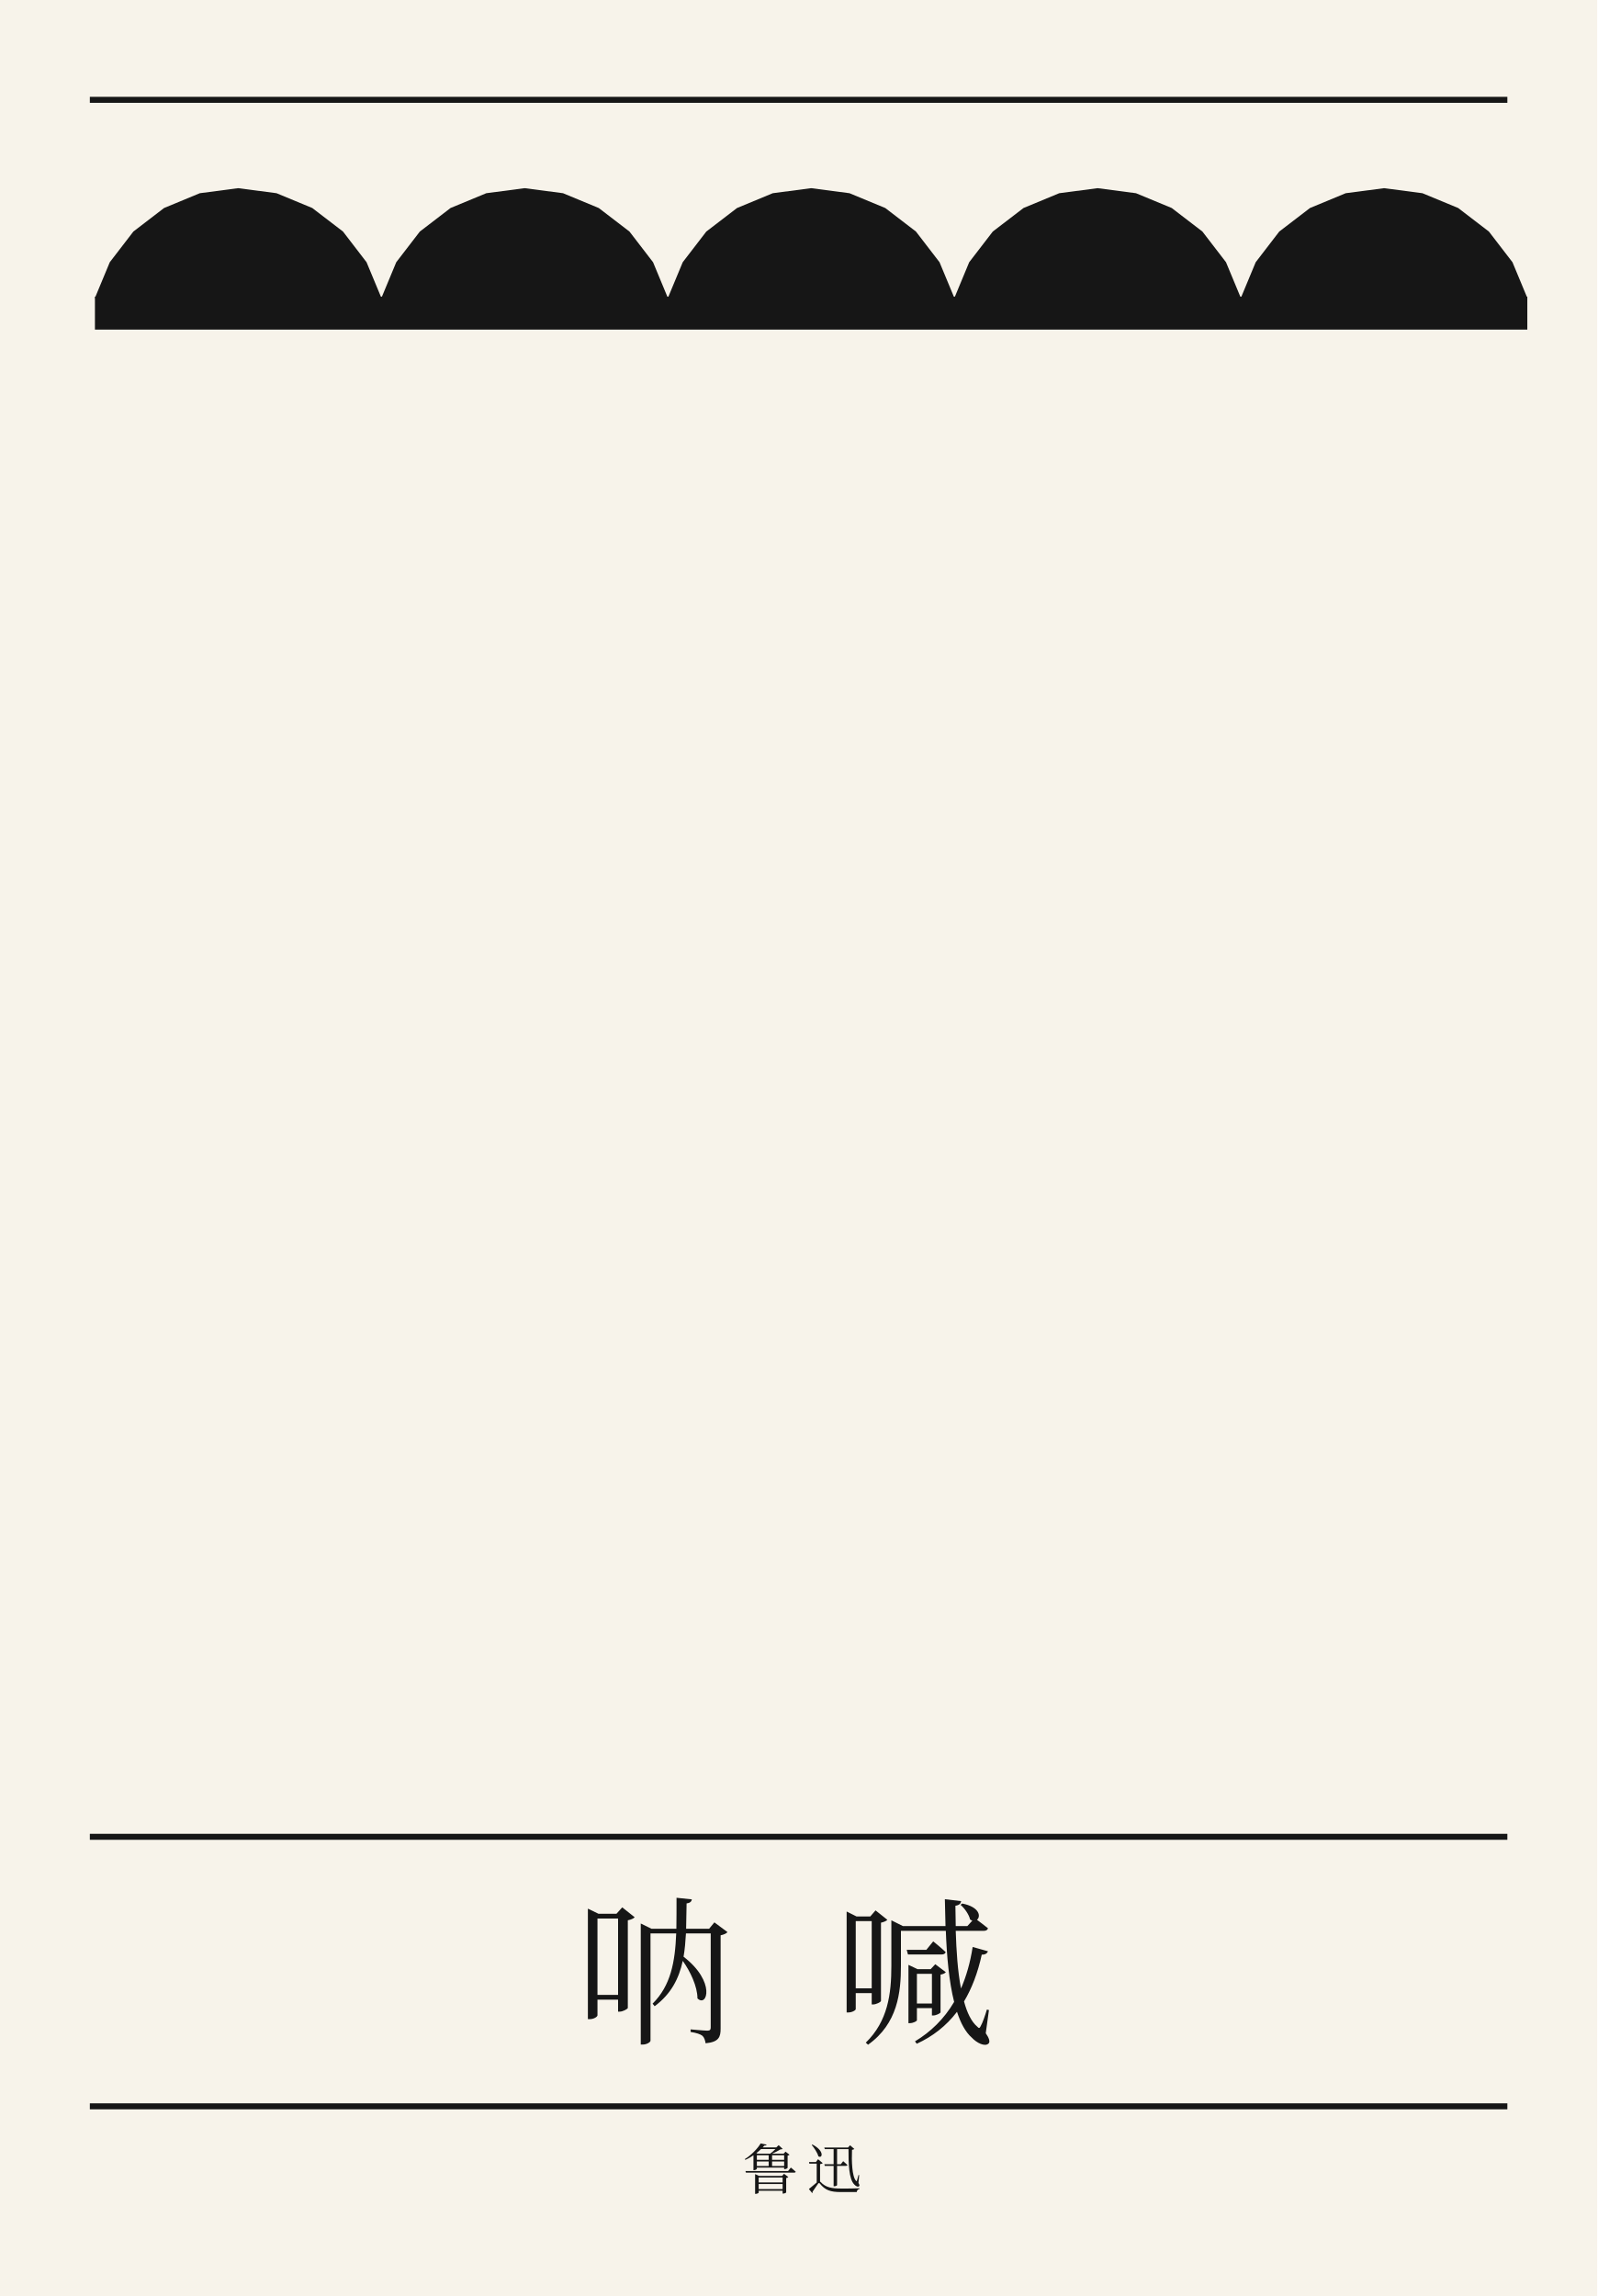
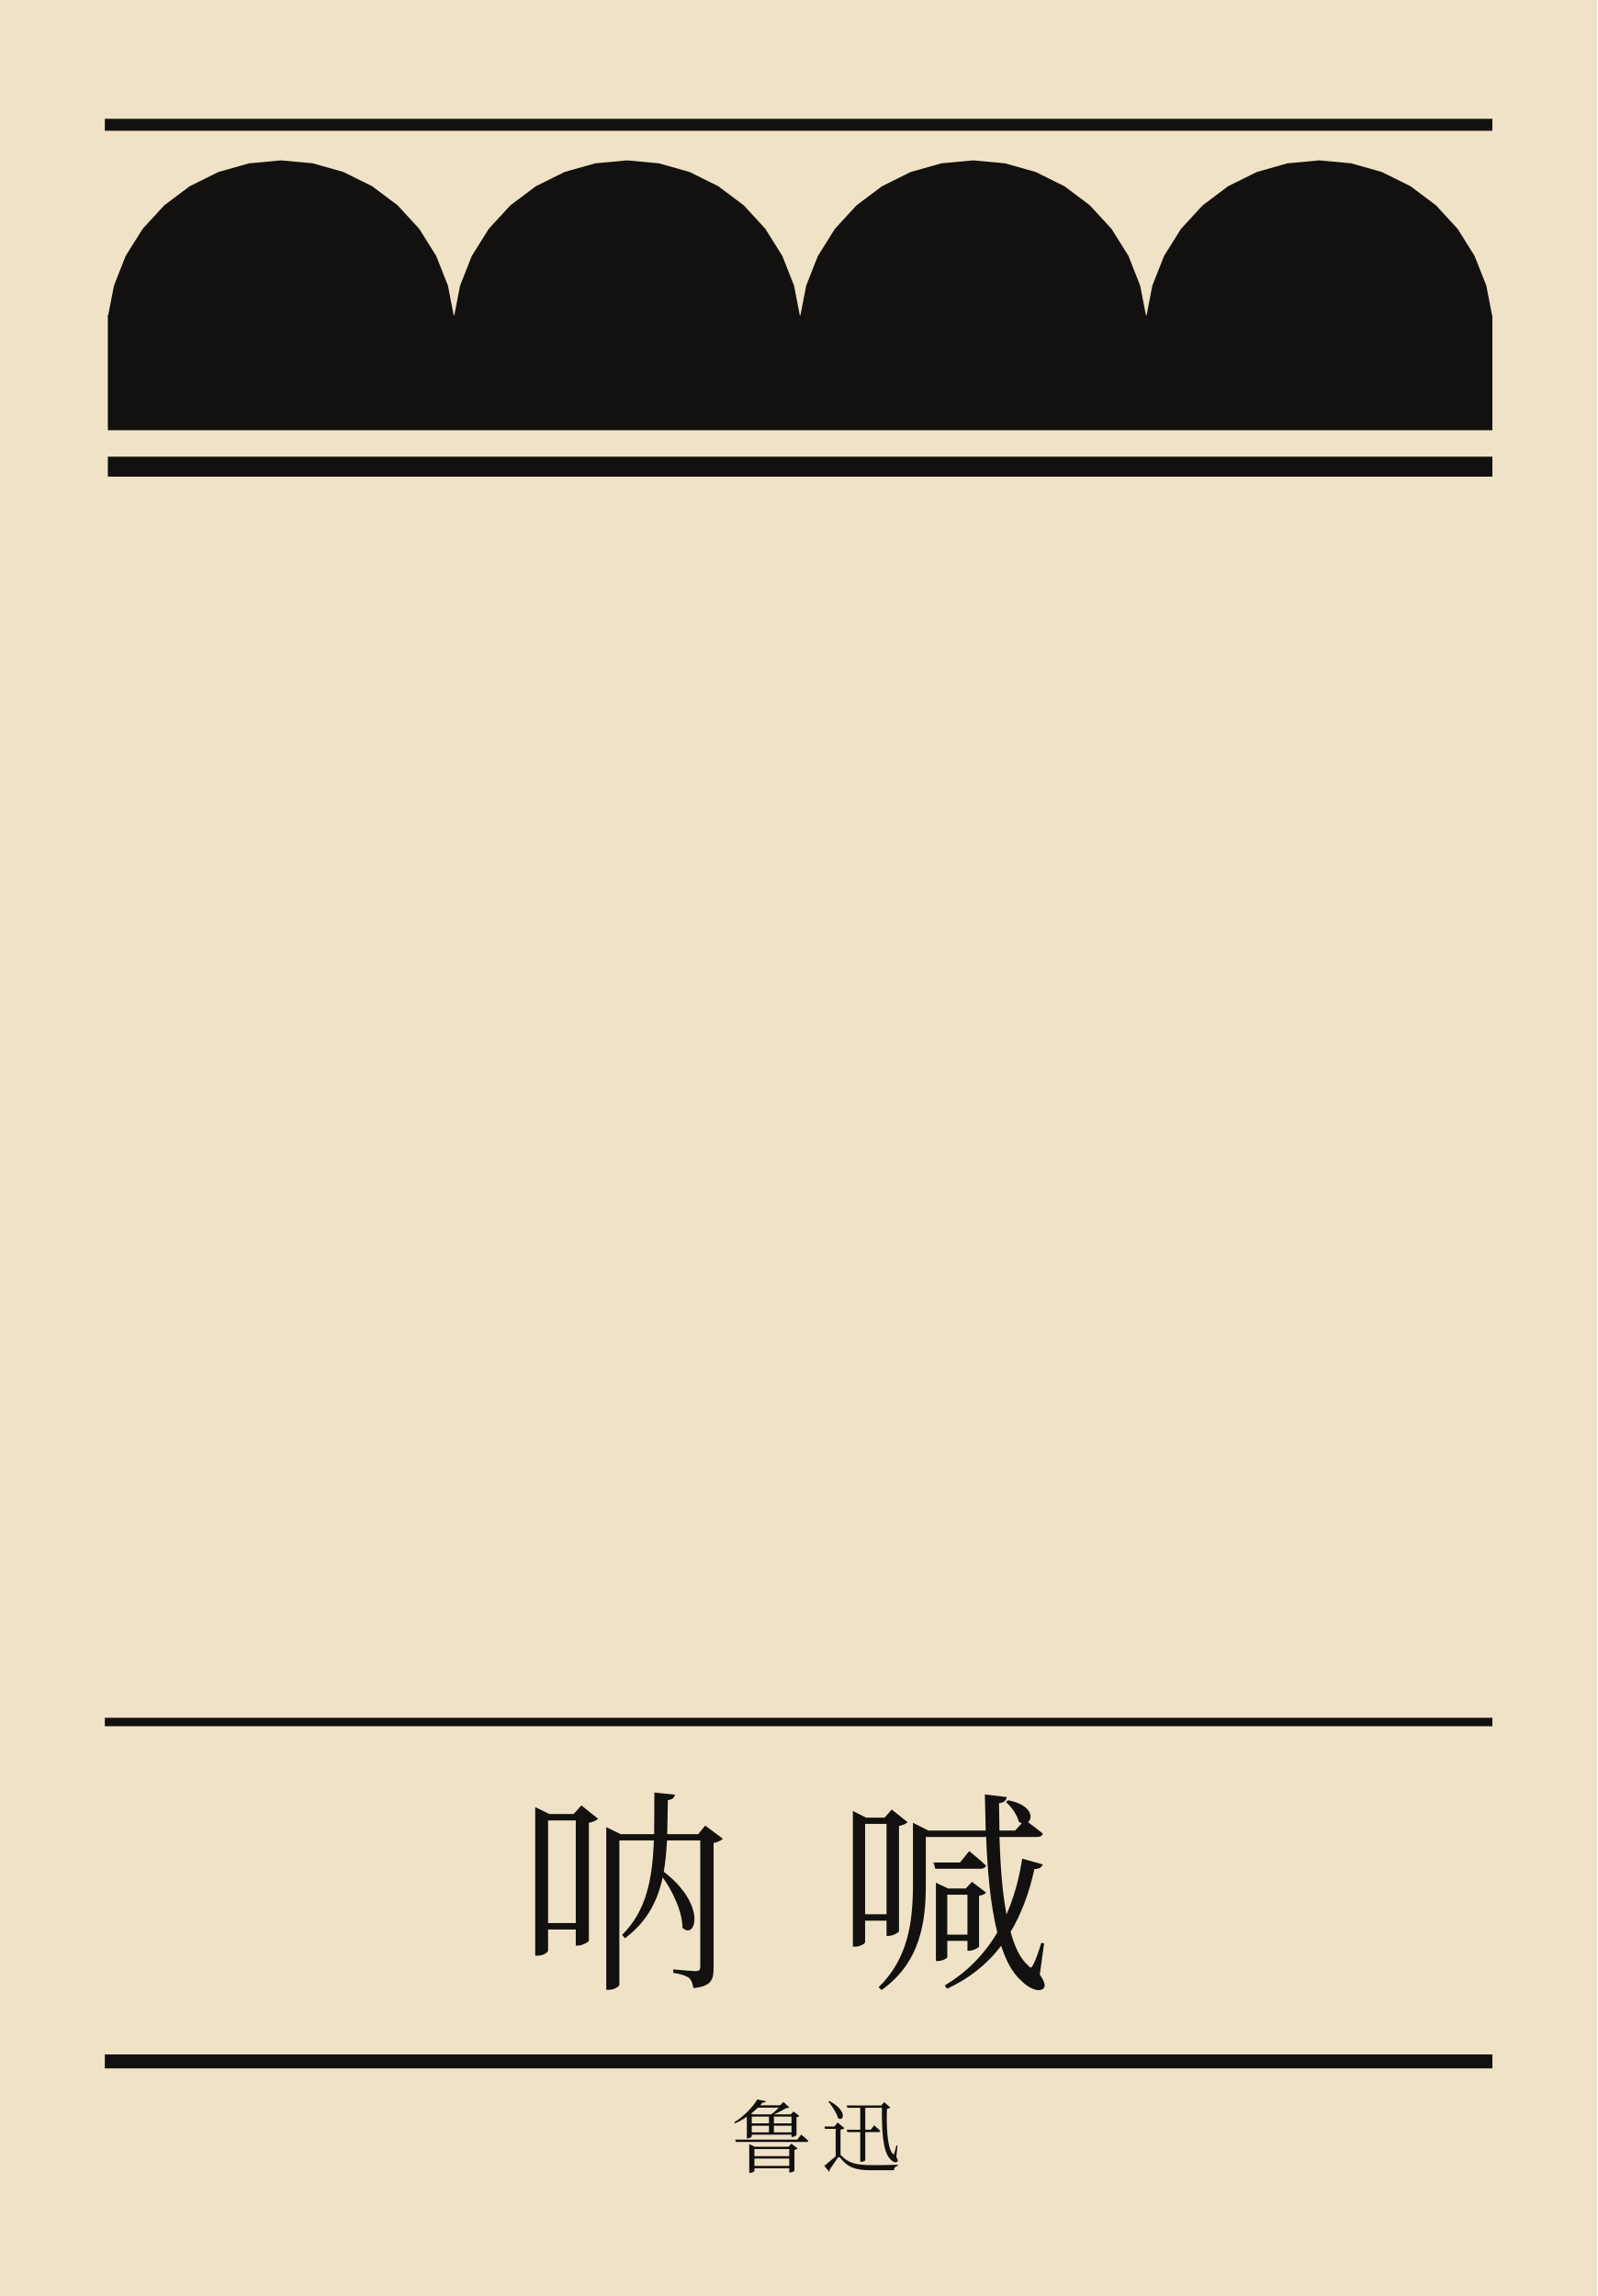
<svg xmlns="http://www.w3.org/2000/svg" width="640" height="920" viewBox="0 0 640 920" role="img" xml:lang="zh-Hans">
-   <rect x="0" y="0" width="640" height="920" fill="#F7F3EA" />
-   <line x1="36" y1="40" x2="604" y2="40" stroke="#161616" stroke-width="2.4" stroke-linecap="butt" fill="none" />
-   <line x1="36" y1="736" x2="604" y2="736" stroke="#161616" stroke-width="2.4" stroke-linecap="butt" fill="none" />
-   <line x1="36" y1="844" x2="604" y2="844" stroke="#161616" stroke-width="2.4" stroke-linecap="butt" fill="none" />
-   <path d="M 38.04 119.38 L 43.99 105.07 L 53.44 92.78 L 65.74 83.35 L 80.07 77.42 L 95.44 75.4 L 110.81 77.42 L 125.13 83.35 L 137.44 92.78 L 146.88 105.07 L 152.83 119.38 L 158.78 105.07 L 168.23 92.78 L 180.53 83.35 L 194.86 77.42 L 210.23 75.4 L 225.6 77.42 L 239.92 83.35 L 252.23 92.78 L 261.68 105.07 L 267.62 119.38 L 273.57 105.07 L 283.02 92.78 L 295.33 83.35 L 309.65 77.42 L 325.02 75.4 L 340.39 77.42 L 354.72 83.35 L 367.02 92.78 L 376.47 105.07 L 382.42 119.38 L 388.36 105.07 L 397.81 92.78 L 410.12 83.35 L 424.44 77.42 L 439.81 75.4 L 455.18 77.42 L 469.51 83.35 L 481.81 92.78 L 491.26 105.07 L 497.21 119.38 L 503.16 105.07 L 512.6 92.78 L 524.91 83.35 L 539.23 77.42 L 554.6 75.4 L 569.97 77.42 L 584.3 83.35 L 596.6 92.78 L 606.05 105.07 L 612 119.38 L 612 119.38 L 38.04 119.38 Z" fill="#161616" />
-   <rect x="38.04" y="118.88" width="573.96" height="13.19" fill="#161616" />
-   <g data-char="呐" transform="translate(230.64 814.32) scale(0.064 -0.064)">
-     <path d="M469 -53V619H630C623 440 596 292 482 179L495 163C598 240 647 336 671 447C718 381 763 287 763 212C823 153 880 316 676 473C684 519 688 568 691 619H846V30C846 17 842 10 825 10C807 10 720 18 720 18V2C758 -4 781 -12 794 -22C806 -33 811 -51 814 -69C898 -61 908 -29 908 23V607C928 611 945 619 951 627L869 688L836 648H692L695 807C717 809 726 819 728 832L632 842C632 774 632 709 631 648H475L408 681V-77H420C447 -77 469 -61 469 -53ZM137 234V712H266V234ZM137 106V204H266V129H275C297 129 326 146 327 152V701C347 705 363 712 370 720L292 782L256 742H143L77 774V82H88C116 82 137 98 137 106Z" fill="#161616" fill-rule="nonzero" />
+   <rect x="0" y="0" width="640" height="920" fill="#F0E2C6" />
+   <line x1="42" y1="50" x2="598" y2="50" stroke="#12110F" stroke-width="4.8" stroke-linecap="butt" fill="none" />
+   <line x1="42" y1="690" x2="598" y2="690" stroke="#12110F" stroke-width="3.4" stroke-linecap="butt" fill="none" />
+   <line x1="42" y1="826" x2="598" y2="826" stroke="#12110F" stroke-width="5.6" stroke-linecap="butt" fill="none" />
+   <path d="M 43.22 126.99 L 45.67 114.43 L 50.36 102.53 L 57.16 91.69 L 65.82 82.27 L 76.05 74.6 L 87.52 68.92 L 99.83 65.44 L 112.57 64.26 L 125.31 65.44 L 137.62 68.92 L 149.09 74.6 L 159.33 82.27 L 167.99 91.69 L 174.78 102.53 L 179.48 114.43 L 181.92 126.99 L 184.36 114.43 L 189.06 102.53 L 195.85 91.69 L 204.51 82.27 L 214.75 74.6 L 226.21 68.92 L 238.53 65.44 L 251.27 64.26 L 264.01 65.44 L 276.32 68.92 L 287.78 74.6 L 298.02 82.27 L 306.68 91.69 L 313.47 102.53 L 318.17 114.43 L 320.61 126.99 L 323.05 114.43 L 327.75 102.53 L 334.55 91.69 L 343.21 82.27 L 353.44 74.6 L 364.91 68.92 L 377.22 65.44 L 389.96 64.26 L 402.7 65.44 L 415.01 68.92 L 426.48 74.6 L 436.71 82.27 L 445.37 91.69 L 452.17 102.53 L 456.86 114.43 L 459.31 126.99 L 461.75 114.43 L 466.45 102.53 L 473.24 91.69 L 481.9 82.27 L 492.14 74.6 L 503.6 68.92 L 515.91 65.44 L 528.65 64.26 L 541.39 65.44 L 553.7 68.92 L 565.17 74.6 L 575.41 82.27 L 584.07 91.69 L 590.86 102.53 L 595.56 114.43 L 598 126.99 L 598 126.99 L 43.22 126.99 Z" fill="#12110F" />
+   <rect x="43.22" y="126.39" width="554.78" height="46" fill="#12110F" />
+   <rect x="43.22" y="182.99" width="554.78" height="8" fill="#12110F" />
+   <g data-char="呐" transform="translate(207.84 790.68) scale(0.086 -0.086)">
+     <path d="M469 -53V619H630C623 440 596 292 482 179L495 163C598 240 647 336 671 447C718 381 763 287 763 212C823 153 880 316 676 473C684 519 688 568 691 619H846V30C846 17 842 10 825 10C807 10 720 18 720 18V2C758 -4 781 -12 794 -22C806 -33 811 -51 814 -69C898 -61 908 -29 908 23V607C928 611 945 619 951 627L869 688L836 648H692L695 807C717 809 726 819 728 832L632 842C632 774 632 709 631 648H475L408 681V-77H420C447 -77 469 -61 469 -53ZM137 234V712H266V234ZM137 106V204H266V129H275C297 129 326 146 327 152V701C347 705 363 712 370 720L292 782L256 742H143L77 774V82H88C116 82 137 98 137 106Z" fill="#12110F" fill-rule="nonzero" />
  </g>
-   <g data-char="喊" transform="translate(334.32 814.32) scale(0.064 -0.064)">
-     <path d="M453 516 461 487H672C685 487 695 492 697 502C667 531 619 569 619 569L576 516ZM692 833 696 665H429L357 701V416C357 240 335 69 197 -65L211 -78C397 54 417 250 417 417V635H698C704 477 718 317 750 190C687 83 603 2 505 -57L516 -72C616 -26 700 39 768 128C791 57 821 1 861 -34C892 -67 942 -92 965 -71C978 -60 967 -33 948 -6L968 139L955 142C945 108 928 58 916 38C910 25 905 23 895 35C858 66 831 122 812 193C860 273 898 371 923 486C946 485 957 495 962 507L866 534C851 436 826 350 793 274C772 383 764 512 760 635H936C950 635 959 640 962 651C939 670 909 692 893 704C918 724 911 784 801 806L790 798C816 776 843 737 850 706C855 703 859 700 864 699L833 665H760L758 792C784 796 792 807 794 821ZM234 696V275H134V696ZM77 725V124H87C112 124 134 138 134 145V245H234V174H242C262 174 291 189 292 196V686C310 690 326 697 332 704L258 763L225 725H139L77 756ZM611 366V180H517V366ZM464 395V57H472C495 57 517 70 517 75V151H611V105H619C636 105 664 118 665 125V361C680 363 694 370 698 376L632 426L603 395H521L464 422Z" fill="#161616" fill-rule="nonzero" />
+   <g data-char="喊" transform="translate(335.12 790.68) scale(0.086 -0.086)">
+     <path d="M453 516 461 487H672C685 487 695 492 697 502C667 531 619 569 619 569L576 516ZM692 833 696 665H429L357 701V416C357 240 335 69 197 -65L211 -78C397 54 417 250 417 417V635H698C704 477 718 317 750 190C687 83 603 2 505 -57L516 -72C616 -26 700 39 768 128C791 57 821 1 861 -34C892 -67 942 -92 965 -71C978 -60 967 -33 948 -6L968 139L955 142C945 108 928 58 916 38C910 25 905 23 895 35C858 66 831 122 812 193C860 273 898 371 923 486C946 485 957 495 962 507L866 534C851 436 826 350 793 274C772 383 764 512 760 635H936C950 635 959 640 962 651C939 670 909 692 893 704C918 724 911 784 801 806L790 798C816 776 843 737 850 706C855 703 859 700 864 699L833 665H760L758 792C784 796 792 807 794 821ZM234 696V275H134V696ZM77 725V124H87C112 124 134 138 134 145V245H234V174H242C262 174 291 189 292 196V686C310 690 326 697 332 704L258 763L225 725H139L77 756ZM611 366V180H517V366ZM464 395V57H472C495 57 517 70 517 75V151H611V105H619C636 105 664 118 665 125V361C680 363 694 370 698 376L632 426L603 395H521L464 422Z" fill="#12110F" fill-rule="nonzero" />
  </g>
-   <g data-char="鲁" transform="translate(297.71 877.36) scale(0.022 -0.022)">
-     <path d="M872 401 822 338H45L54 309H936C950 309 958 314 961 325C927 357 872 401 872 401ZM244 664C275 688 303 713 329 738H591C565 711 529 678 497 655H265ZM388 801C416 802 428 808 431 819L322 841C269 750 153 628 33 555L43 542C95 564 145 593 191 625V354H202C232 354 253 374 253 380V400H750V372H760C782 372 812 389 813 397V619C829 621 843 628 848 635L775 691L742 655H530C584 676 642 708 682 732C702 732 715 734 723 741L650 809L607 768H359ZM253 626H468V542H253ZM253 512H468V429H253ZM750 626V542H530V626ZM750 512V429H530V512ZM722 220V131H286V220ZM286 -56V-21H722V-73H732C754 -73 786 -58 787 -52V210C805 213 820 221 826 228L748 288L713 249H292L221 282V-78H231C259 -78 286 -62 286 -56ZM286 101H722V9H286Z" fill="#161616" fill-rule="nonzero" />
+   <g data-char="鲁" transform="translate(293.15 868.16) scale(0.032 -0.032)">
+     <path d="M872 401 822 338H45L54 309H936C950 309 958 314 961 325C927 357 872 401 872 401ZM244 664C275 688 303 713 329 738H591C565 711 529 678 497 655H265ZM388 801C416 802 428 808 431 819L322 841C269 750 153 628 33 555L43 542C95 564 145 593 191 625V354H202C232 354 253 374 253 380V400H750V372H760C782 372 812 389 813 397V619C829 621 843 628 848 635L775 691L742 655H530C584 676 642 708 682 732C702 732 715 734 723 741L650 809L607 768H359ZM253 626H468V542H253ZM253 512H468V429H253ZM750 626V542H530V626ZM750 512V429H530V512ZM722 220V131H286V220ZM286 -56V-21H722V-73H732C754 -73 786 -58 787 -52V210C805 213 820 221 826 228L748 288L713 249H292L221 282V-78H231C259 -78 286 -62 286 -56ZM286 101H722V9H286Z" fill="#12110F" fill-rule="nonzero" />
  </g>
-   <g data-char="迅" transform="translate(323.23 877.36) scale(0.022 -0.022)">
-     <path d="M104 821 92 814C137 759 196 672 213 607C284 556 335 703 104 821ZM665 517 622 462H554V737H762C761 474 768 189 869 91C898 60 935 41 956 63C967 73 961 91 943 121L957 264L944 266C936 231 926 197 916 164C912 152 908 150 899 160C826 234 817 527 826 724C847 727 862 733 868 740L791 807L753 766H321L330 737H491V462H322L330 432H491V60H501C534 60 554 76 554 81V432H717C730 432 740 437 742 448C713 477 665 517 665 517ZM183 129C143 98 82 41 41 10L101 -64C109 -58 111 -50 106 -41C136 6 189 77 209 109C220 122 228 124 241 109C335 -9 431 -45 621 -45C728 -45 820 -45 912 -45C915 -15 932 5 963 11V24C846 19 754 19 641 19C456 19 347 38 256 137C251 142 248 145 244 146V463C272 467 286 474 293 482L207 553L169 502H43L48 473H183Z" fill="#161616" fill-rule="nonzero" />
+   <g data-char="迅" transform="translate(328.99 868.16) scale(0.032 -0.032)">
+     <path d="M104 821 92 814C137 759 196 672 213 607C284 556 335 703 104 821ZM665 517 622 462H554V737H762C761 474 768 189 869 91C898 60 935 41 956 63C967 73 961 91 943 121L957 264L944 266C936 231 926 197 916 164C912 152 908 150 899 160C826 234 817 527 826 724C847 727 862 733 868 740L791 807L753 766H321L330 737H491V462H322L330 432H491V60H501C534 60 554 76 554 81V432H717C730 432 740 437 742 448C713 477 665 517 665 517ZM183 129C143 98 82 41 41 10L101 -64C109 -58 111 -50 106 -41C136 6 189 77 209 109C220 122 228 124 241 109C335 -9 431 -45 621 -45C728 -45 820 -45 912 -45C915 -15 932 5 963 11V24C846 19 754 19 641 19C456 19 347 38 256 137C251 142 248 145 244 146V463C272 467 286 474 293 482L207 553L169 502H43L48 473H183Z" fill="#12110F" fill-rule="nonzero" />
  </g>
</svg>
